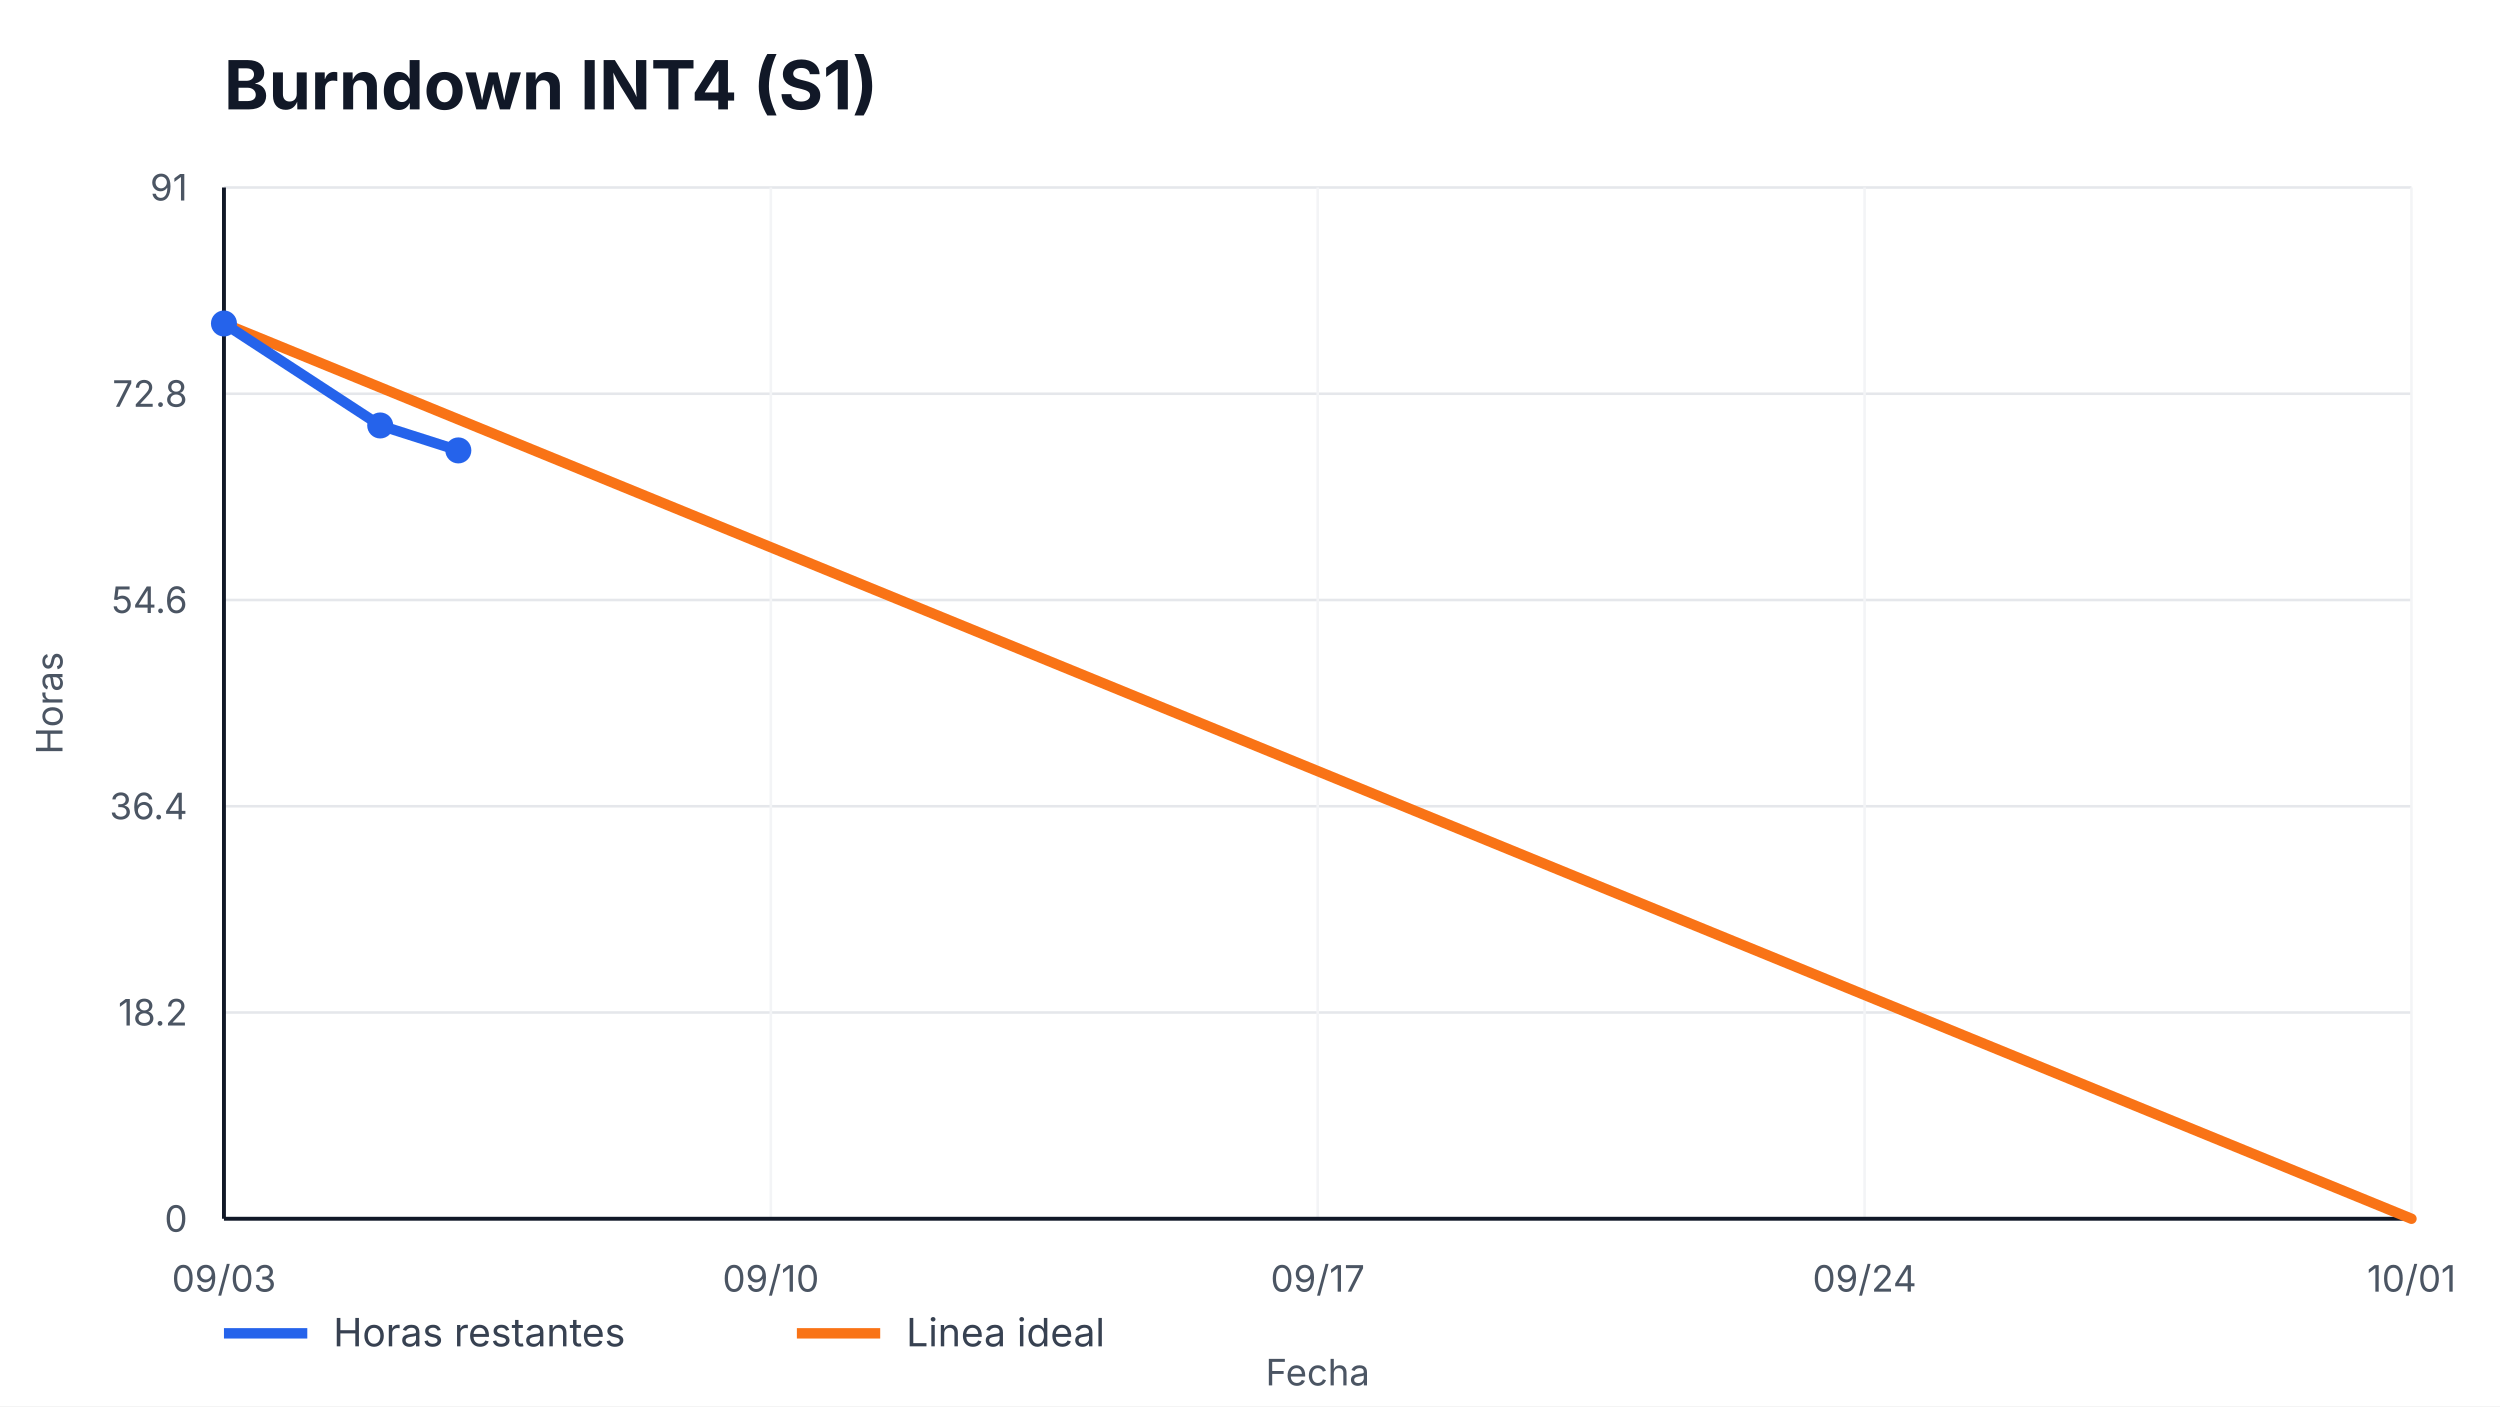
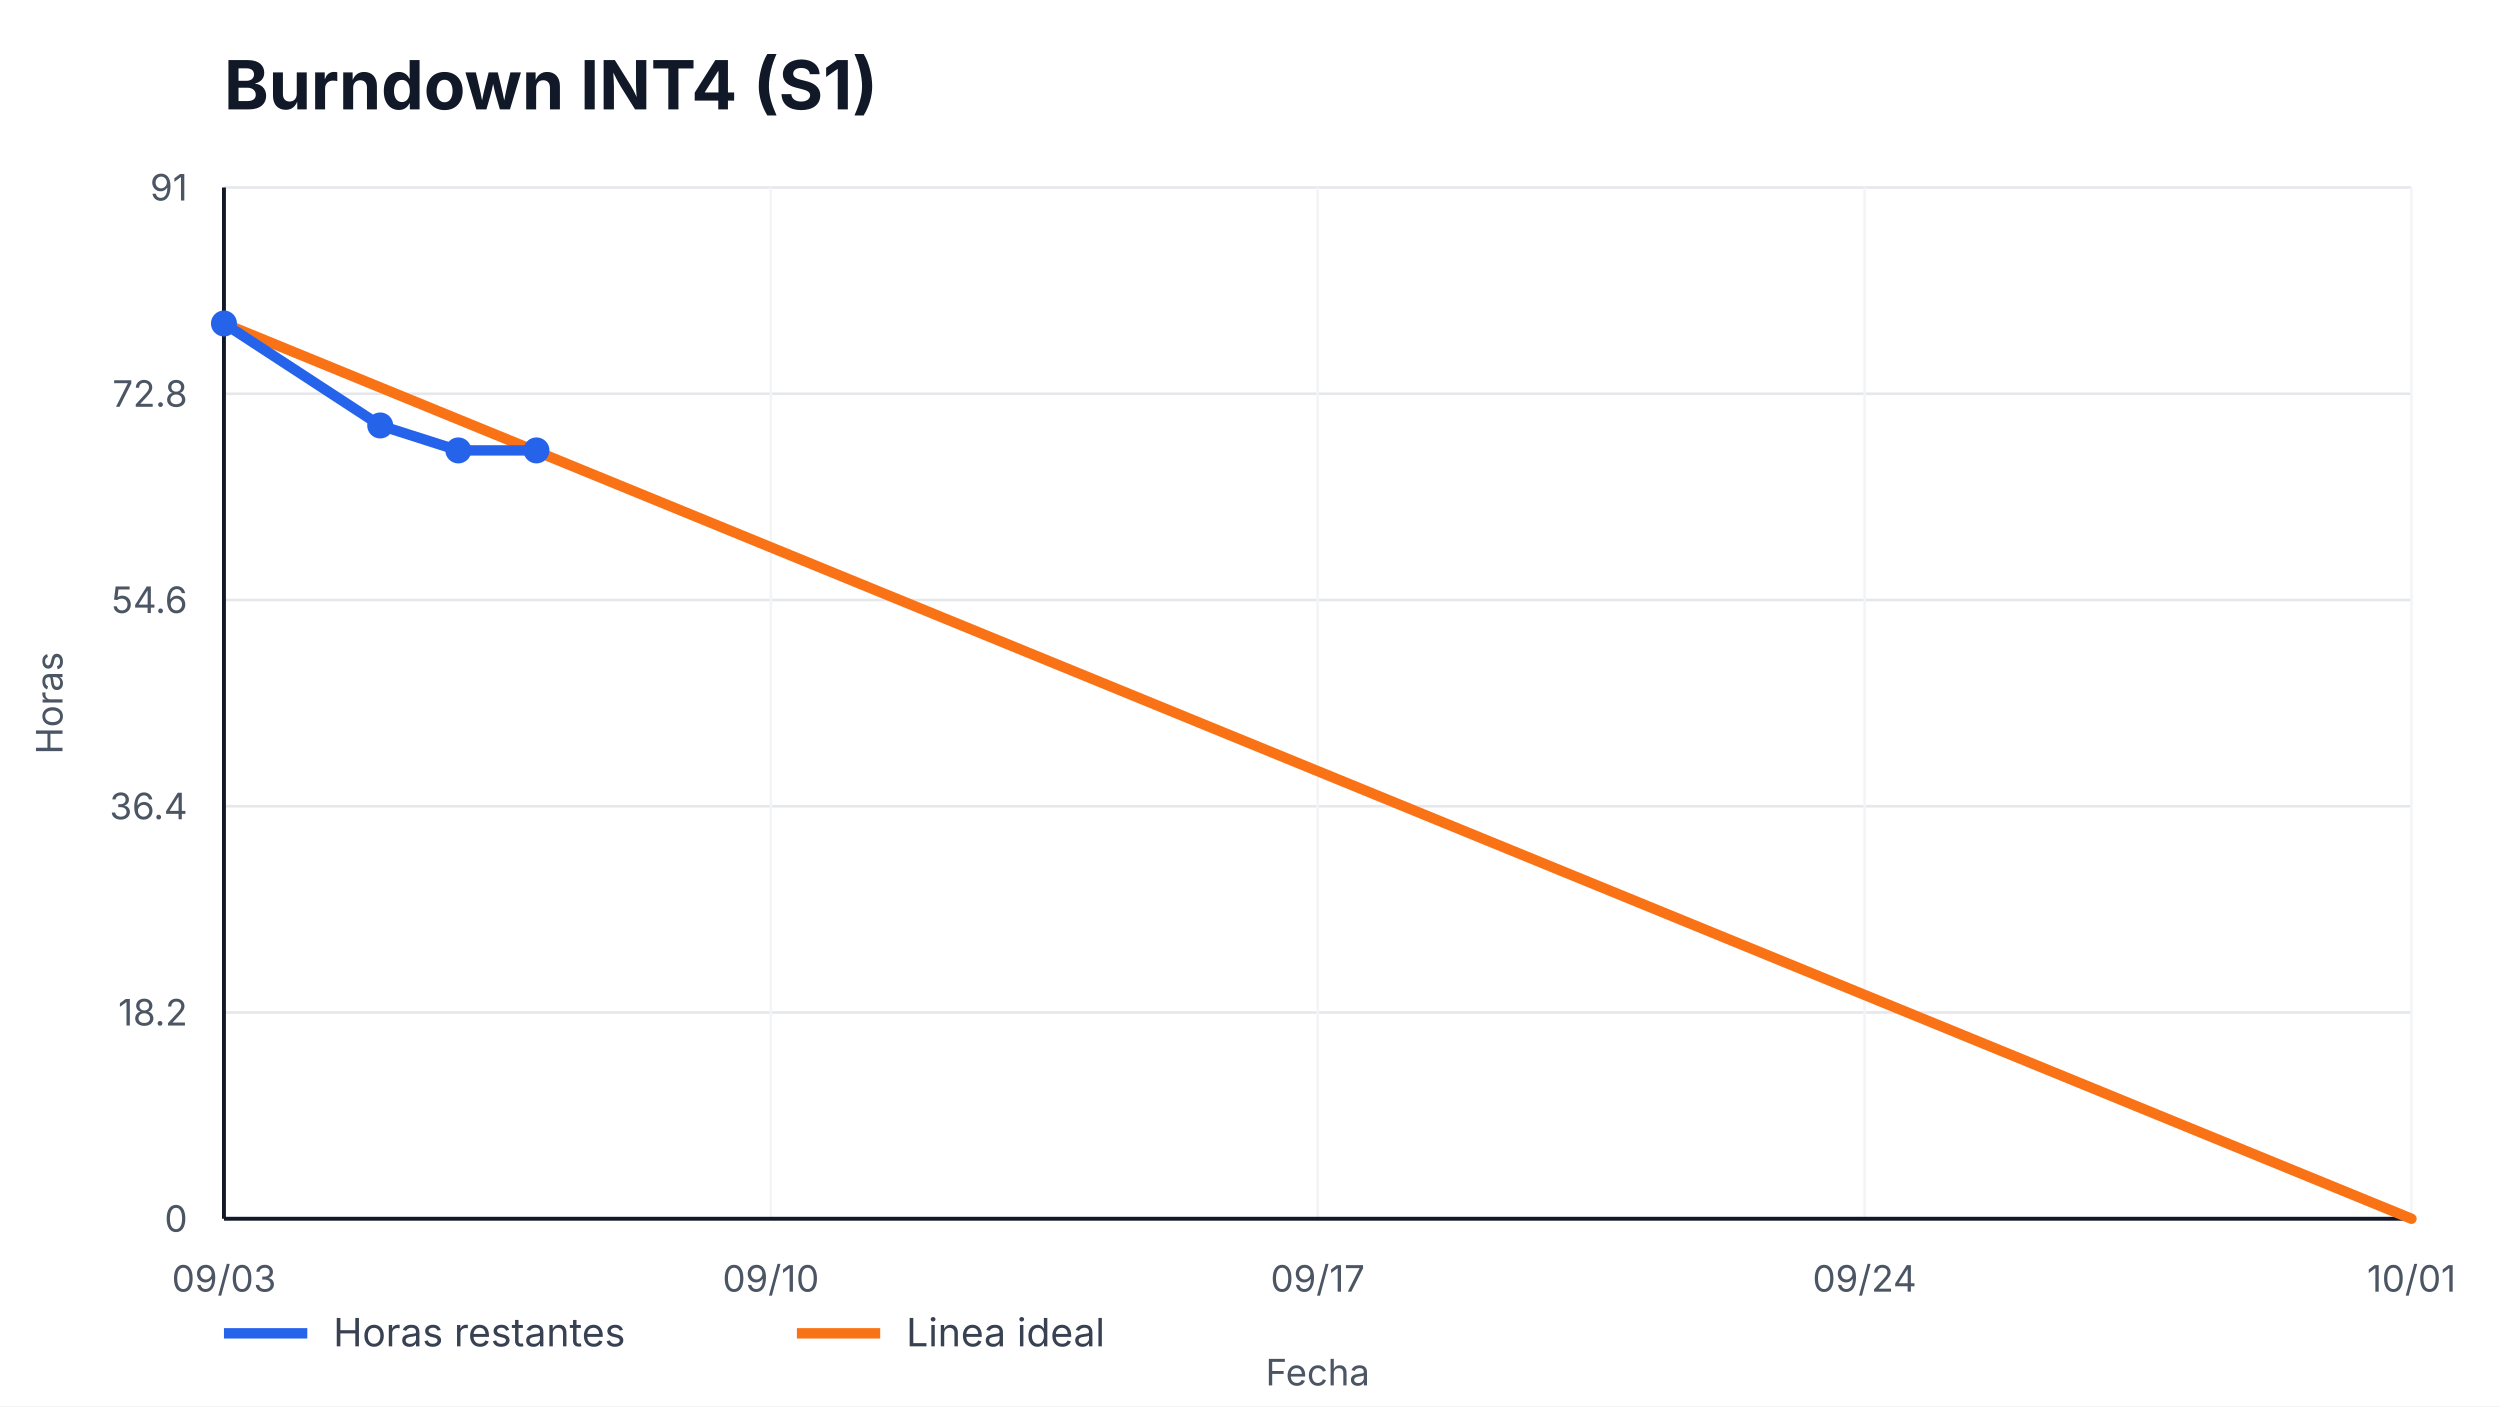
<svg xmlns="http://www.w3.org/2000/svg" width="960" height="540" viewBox="0 0 960 540" role="img" aria-label="Burndown INT4 (S1)">
  <style>
    text { font-family: -apple-system, BlinkMacSystemFont, "Segoe UI", sans-serif; fill: #111827; }
    .title { font-size: 26px; font-weight: 700; }
    .axis { font-size: 14px; fill: #4b5563; }
    .legend { font-size: 15px; fill: #374151; }
    .overrun { font-size: 14px; font-weight: 700; fill: #b91c1c; }
  </style>
  <rect width="100%" height="100%" fill="#ffffff" />
  <text x="86" y="42" class="title">Burndown INT4 (S1)</text>
  <g>
    <line x1="86" y1="468.00" x2="926" y2="468.00" stroke="#e5e7eb" />
    <line x1="86" y1="388.80" x2="926" y2="388.80" stroke="#e5e7eb" />
    <line x1="86" y1="309.60" x2="926" y2="309.60" stroke="#e5e7eb" />
    <line x1="86" y1="230.40" x2="926" y2="230.40" stroke="#e5e7eb" />
    <line x1="86" y1="151.20" x2="926" y2="151.20" stroke="#e5e7eb" />
    <line x1="86" y1="72.00" x2="926" y2="72.00" stroke="#e5e7eb" />
  </g>
  <g>
    <line x1="86.00" y1="72" x2="86.00" y2="468" stroke="#f3f4f6" />
    <text x="86.00" y="496" text-anchor="middle" class="axis">09/03</text>
    <line x1="296.00" y1="72" x2="296.00" y2="468" stroke="#f3f4f6" />
    <text x="296.00" y="496" text-anchor="middle" class="axis">09/10</text>
    <line x1="506.00" y1="72" x2="506.00" y2="468" stroke="#f3f4f6" />
    <text x="506.00" y="496" text-anchor="middle" class="axis">09/17</text>
    <line x1="716.00" y1="72" x2="716.00" y2="468" stroke="#f3f4f6" />
    <text x="716.00" y="496" text-anchor="middle" class="axis">09/24</text>
    <line x1="926.00" y1="72" x2="926.00" y2="468" stroke="#f3f4f6" />
    <text x="926.00" y="496" text-anchor="middle" class="axis">10/01</text>
  </g>
  <line x1="86" y1="468" x2="926" y2="468" stroke="#111827" stroke-width="1.5" />
  <line x1="86" y1="72" x2="86" y2="468" stroke="#111827" stroke-width="1.5" />
  <g>
    <text x="72" y="473.00" text-anchor="end" class="axis">0</text>
    <text x="72" y="393.80" text-anchor="end" class="axis">18.2</text>
    <text x="72" y="314.60" text-anchor="end" class="axis">36.4</text>
    <text x="72" y="235.40" text-anchor="end" class="axis">54.6</text>
    <text x="72" y="156.20" text-anchor="end" class="axis">72.8</text>
    <text x="72" y="77.00" text-anchor="end" class="axis">91</text>
  </g>
  <polyline points="86.00,124.22 926.00,468.00" fill="none" stroke="#f97316" stroke-width="4" stroke-linecap="round" />
-   <polyline points="86.00,124.22 146.00,163.38 176.00,172.96" fill="none" stroke="#2563eb" stroke-width="4" stroke-linecap="round" stroke-linejoin="round" />
+   <polyline points="86.00,124.22 146.00,163.38 176.00,172.96 206.00,172.96" fill="none" stroke="#2563eb" stroke-width="4" stroke-linecap="round" stroke-linejoin="round" />
  <g>
    <circle cx="86.00" cy="124.22" r="5" fill="#2563eb" />
    <circle cx="146.00" cy="163.38" r="5" fill="#2563eb" />
    <circle cx="176.00" cy="172.96" r="5" fill="#2563eb" />
+     <circle cx="206.00" cy="172.96" r="5" fill="#2563eb" />
  </g>
  <line x1="86" y1="512" x2="118" y2="512" stroke="#2563eb" stroke-width="4" />
  <text x="128" y="517" class="legend">Horas restantes</text>
  <line x1="306" y1="512" x2="338" y2="512" stroke="#f97316" stroke-width="4" />
  <text x="348" y="517" class="legend">Linea ideal</text>
  <text x="506.0" y="532" text-anchor="middle" class="axis">Fecha</text>
  <text x="24" y="270.0" transform="rotate(-90 24,270.0)" text-anchor="middle" class="axis">Horas</text>
</svg>
